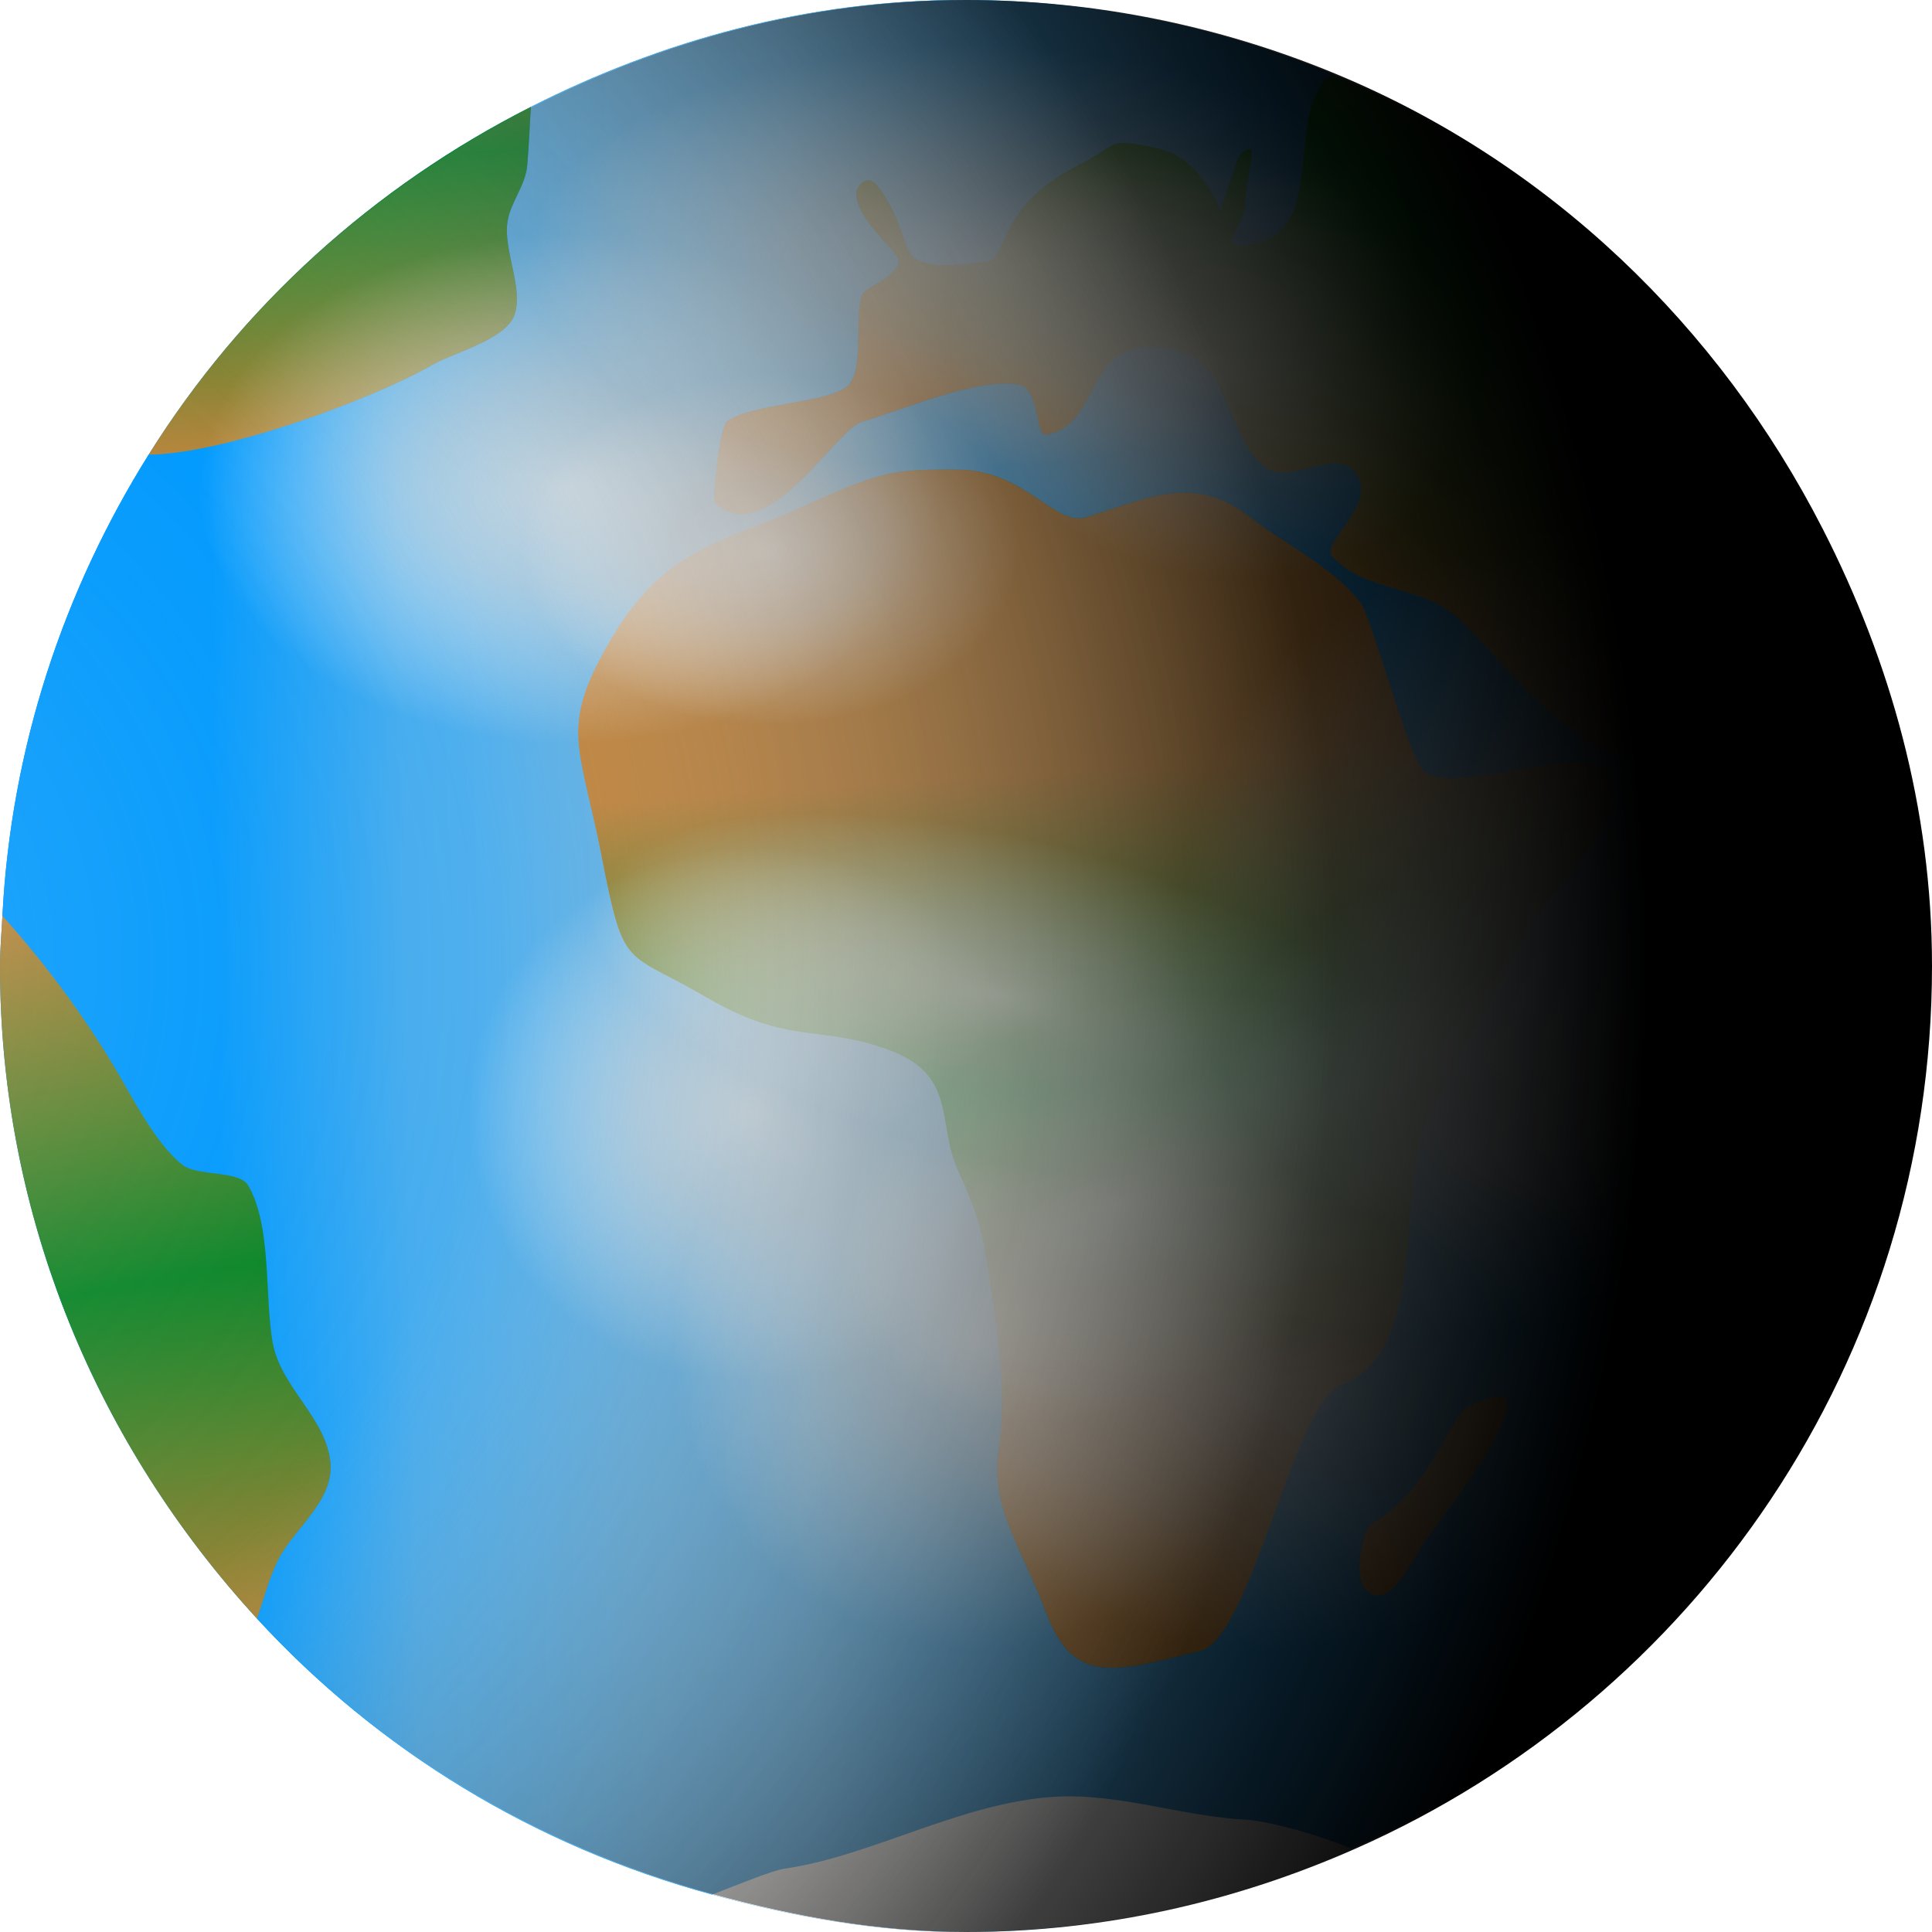
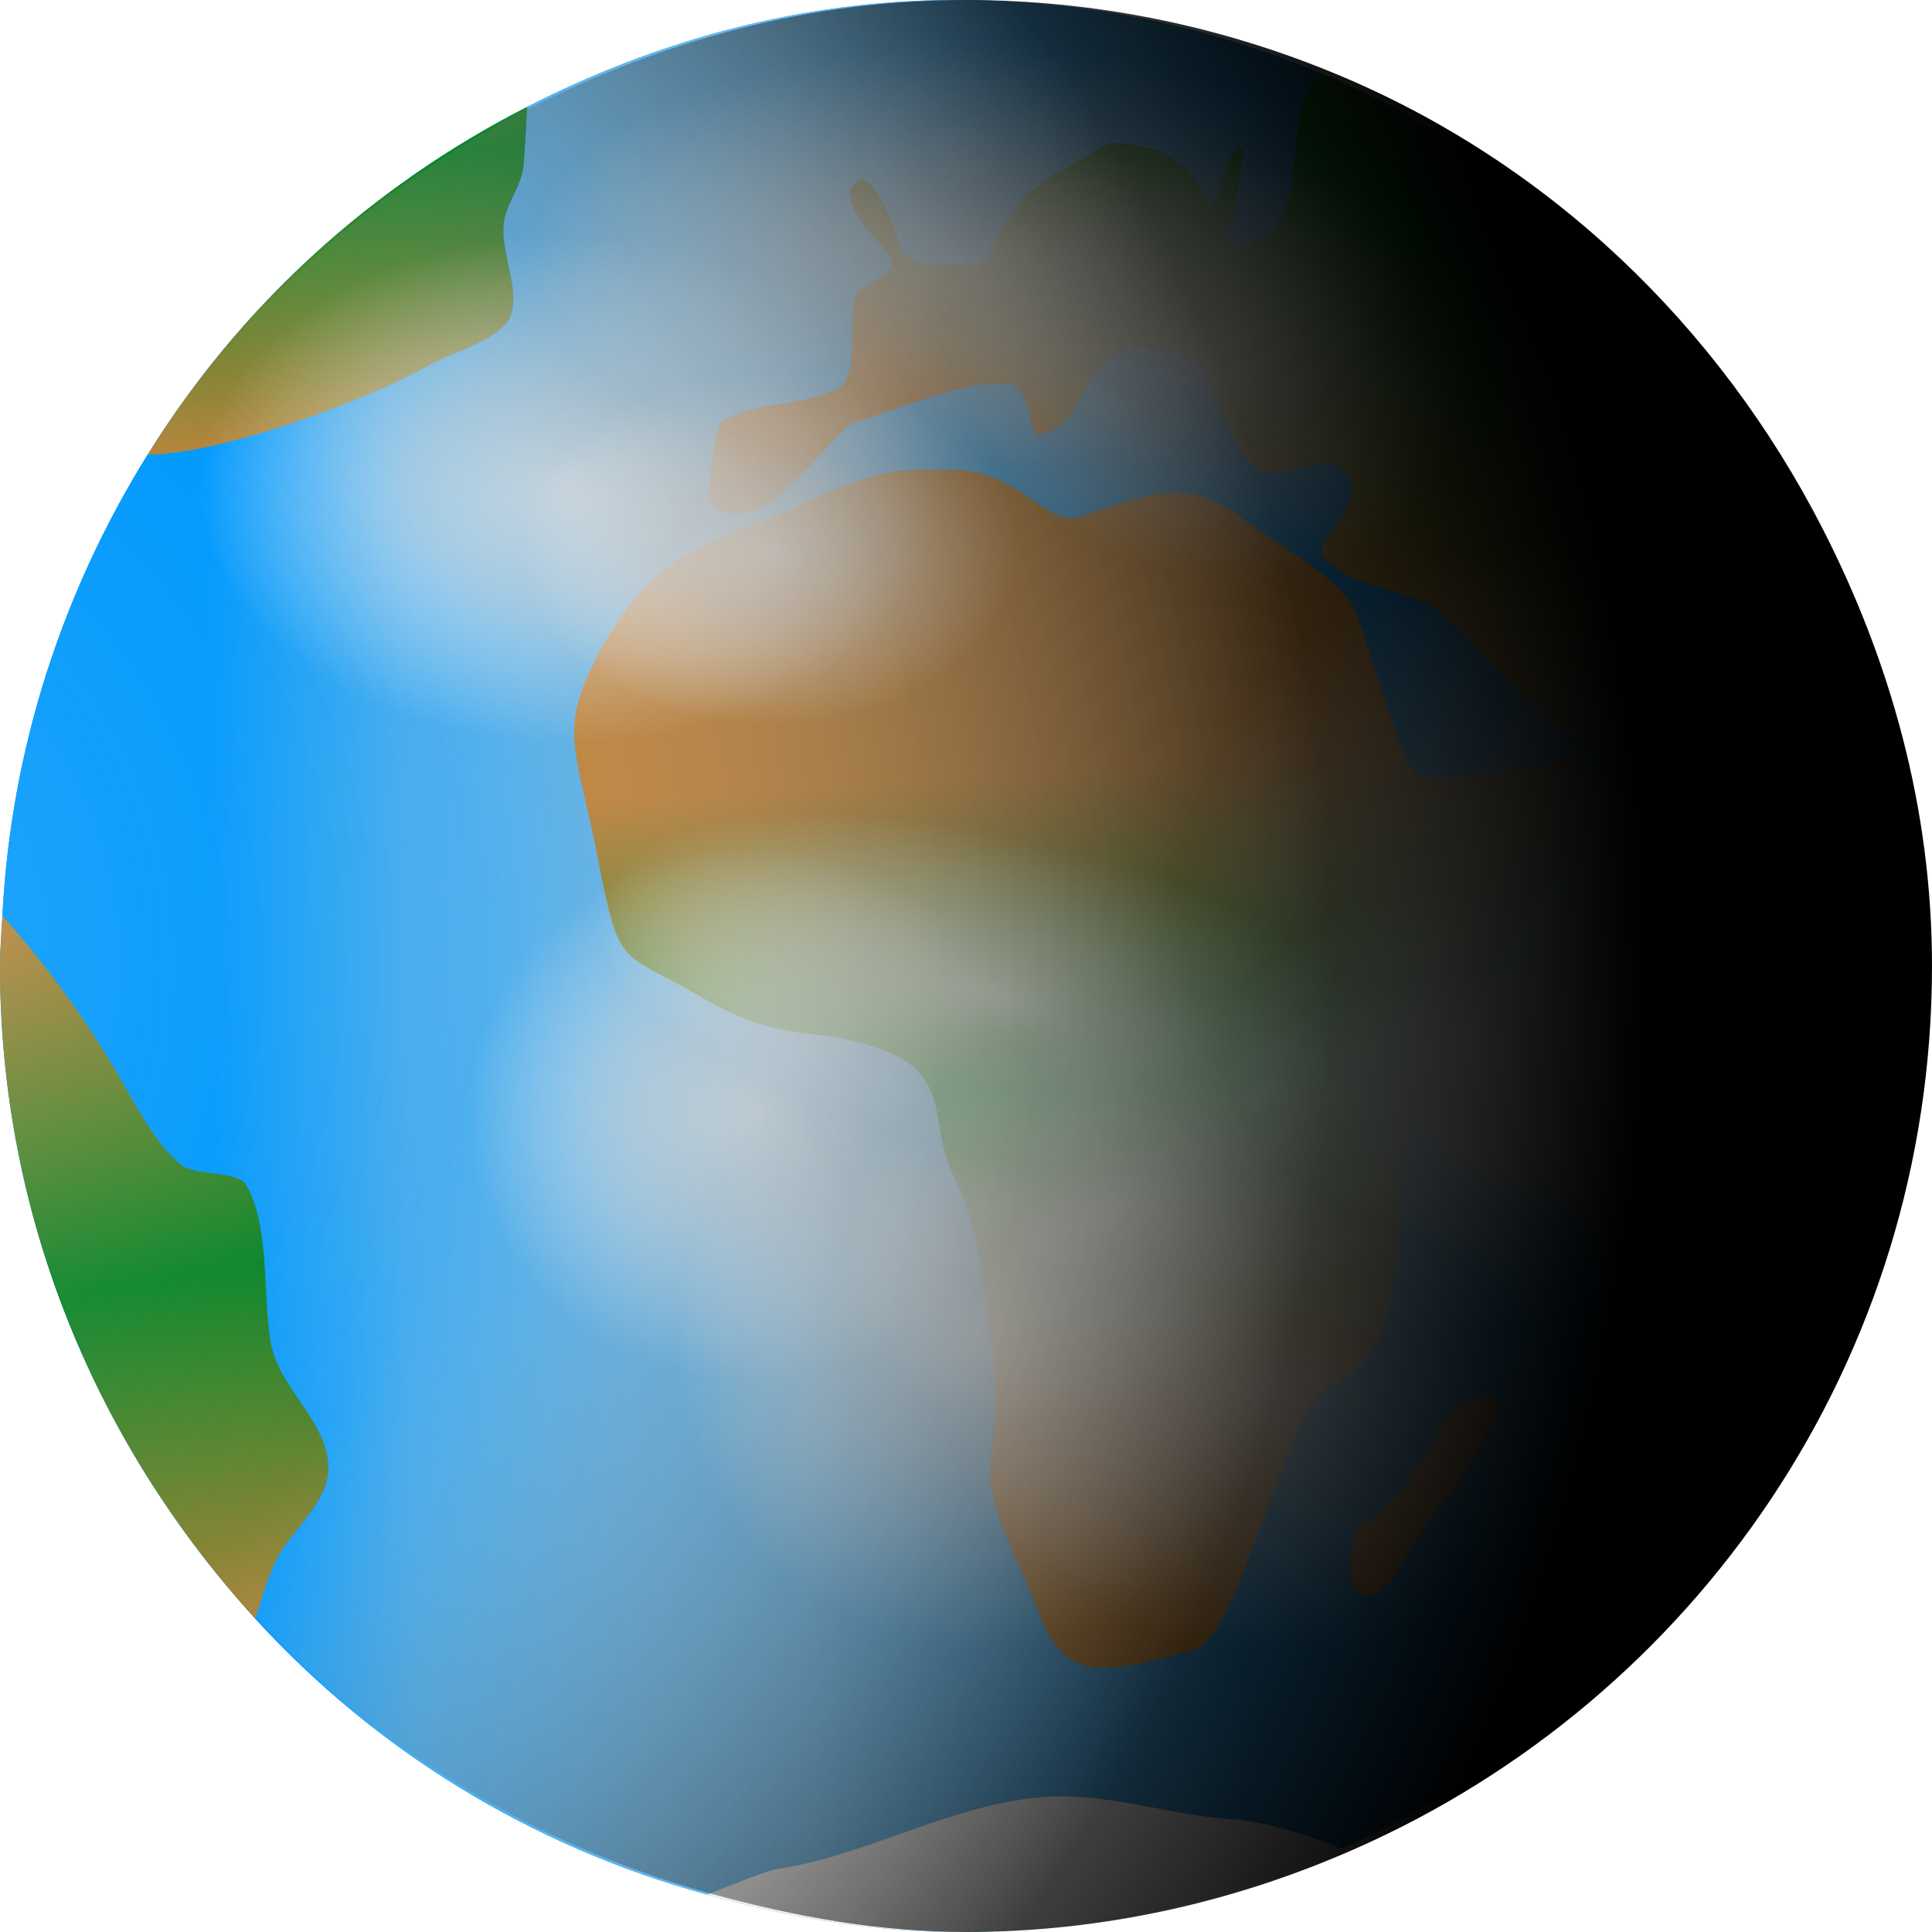
<svg xmlns="http://www.w3.org/2000/svg" xmlns:ns1="http://vectornator.io" height="100%" stroke-miterlimit="10" style="fill-rule:nonzero;clip-rule:evenodd;stroke-linecap:round;stroke-linejoin:round;" version="1.1" viewBox="0 0 100 100" width="100%" xml:space="preserve">
  <defs>
    <linearGradient gradientTransform="matrix(1 0 0 1 0 0)" gradientUnits="userSpaceOnUse" id="LinearGradient" x1="22.959" x2="9.404" y1="50.557" y2="-37.675">
      <stop offset="0.105" stop-color="#c2853c" />
      <stop offset="0.488" stop-color="#098628" />
      <stop offset="0.872" stop-color="#c2853c" />
    </linearGradient>
    <linearGradient gradientTransform="matrix(1 0 0 1 0 0)" gradientUnits="userSpaceOnUse" id="LinearGradient_2" x1="-0.5" x2="-1.282" y1="104.904" y2="34.787">
      <stop offset="0.105" stop-color="#c2853c" />
      <stop offset="0.488" stop-color="#098628" />
      <stop offset="0.872" stop-color="#c2853c" />
    </linearGradient>
    <linearGradient gradientTransform="matrix(1 0 0 1 0 0)" gradientUnits="userSpaceOnUse" id="LinearGradient_3" x1="52.062" x2="55.14" y1="36.542" y2="73.48">
      <stop offset="0.105" stop-color="#c2853c" />
      <stop offset="0.488" stop-color="#098628" />
      <stop offset="0.872" stop-color="#c2853c" />
    </linearGradient>
    <linearGradient gradientTransform="matrix(1 0 0 1 0 0)" gradientUnits="userSpaceOnUse" id="LinearGradient_4" x1="58.538" x2="61.975" y1="25.664" y2="-10.09">
      <stop offset="0.105" stop-color="#c2853c" />
      <stop offset="0.488" stop-color="#098628" />
      <stop offset="0.872" stop-color="#c2853c" />
    </linearGradient>
-     <linearGradient gradientTransform="matrix(0.997 0 0 1 0 0)" gradientUnits="userSpaceOnUse" id="LinearGradient_5" x1="11.201" x2="92.168" y1="47.227" y2="45.855">
+     <linearGradient gradientTransform="matrix(0.99 0 0 1 0 0)" gradientUnits="userSpaceOnUse" id="LinearGradient_5" x1="11.201" x2="92.168" y1="47.227" y2="45.855">
      <stop offset="0" stop-color="#009aff" />
      <stop offset="0.122" stop-color="#47adef" />
      <stop offset="0.267" stop-color="#62b5eb" />
      <stop offset="0.376" stop-color="#69baef" />
      <stop offset="0.55" stop-color="#49aae9" />
      <stop offset="0.601" stop-color="#439ed9" />
      <stop offset="0.667" stop-color="#278fd3" />
      <stop offset="0.82" stop-color="#1e90da" />
      <stop offset="1" stop-color="#009aff" />
    </linearGradient>
-     <linearGradient gradientTransform="matrix(0.997 0 0 1 0 0)" gradientUnits="userSpaceOnUse" id="LinearGradient_6" x1="30.028" x2="83.788" y1="55.315" y2="55.315">
+     <linearGradient gradientTransform="matrix(0.99 0 0 1 0 0)" gradientUnits="userSpaceOnUse" id="LinearGradient_6" x1="30.028" x2="83.788" y1="55.315" y2="55.315">
      <stop offset="0.105" stop-color="#c2853c" />
      <stop offset="0.488" stop-color="#098628" />
      <stop offset="0.872" stop-color="#c2853c" />
    </linearGradient>
-     <linearGradient gradientTransform="matrix(0.997 0 0 1 0 0)" gradientUnits="userSpaceOnUse" id="LinearGradient_7" x1="58.068" x2="83.692" y1="31.449" y2="-14.477">
+     <linearGradient gradientTransform="matrix(0.99 0 0 1 0 0)" gradientUnits="userSpaceOnUse" id="LinearGradient_7" x1="58.068" x2="83.692" y1="31.449" y2="-14.477">
      <stop offset="0.105" stop-color="#c2853c" />
      <stop offset="0.488" stop-color="#098628" />
      <stop offset="0.872" stop-color="#c2853c" />
    </linearGradient>
-     <linearGradient gradientTransform="matrix(0.997 0 0 1 0 0)" gradientUnits="userSpaceOnUse" id="LinearGradient_8" x1="7.818" x2="9.683" y1="-11.669" y2="29.859">
+     <linearGradient gradientTransform="matrix(0.99 0 0 1 0 0)" gradientUnits="userSpaceOnUse" id="LinearGradient_8" x1="7.818" x2="9.683" y1="-11.669" y2="29.859">
      <stop offset="0.105" stop-color="#c2853c" />
      <stop offset="0.488" stop-color="#098628" />
      <stop offset="0.872" stop-color="#c2853c" />
    </linearGradient>
-     <linearGradient gradientTransform="matrix(0.997 0 0 1 0 0)" gradientUnits="userSpaceOnUse" id="LinearGradient_9" x1="54.404" x2="57.401" y1="35.443" y2="78.303">
+     <linearGradient gradientTransform="matrix(0.99 0 0 1 0 0)" gradientUnits="userSpaceOnUse" id="LinearGradient_9" x1="54.404" x2="57.401" y1="35.443" y2="78.303">
      <stop offset="0.105" stop-color="#c2853c" />
      <stop offset="0.488" stop-color="#098628" />
      <stop offset="0.872" stop-color="#c2853c" />
    </linearGradient>
-     <linearGradient gradientTransform="matrix(0.997 0 0 1 0 0)" gradientUnits="userSpaceOnUse" id="LinearGradient_10" x1="2.811" x2="12.137" y1="40.266" y2="93.869">
+     <linearGradient gradientTransform="matrix(0.99 0 0 1 0 0)" gradientUnits="userSpaceOnUse" id="LinearGradient_10" x1="2.811" x2="12.137" y1="40.266" y2="93.869">
      <stop offset="0.105" stop-color="#c2853c" />
      <stop offset="0.488" stop-color="#098628" />
      <stop offset="0.872" stop-color="#c2853c" />
    </linearGradient>
    <radialGradient cx="108.292" cy="159.072" gradientTransform="matrix(1 0 0 1 0 0)" gradientUnits="userSpaceOnUse" id="RadialGradient" r="0.114">
      <stop offset="0" stop-color="#ebebeb" />
      <stop offset="0.395" stop-color="#e5e5e5" stop-opacity="0.529" />
      <stop offset="1" stop-color="#ffffff" stop-opacity="0" />
    </radialGradient>
    <radialGradient cx="35.336" cy="75.543" gradientTransform="matrix(0.826859 0 0 0.830805 21.4292 6.70357)" gradientUnits="userSpaceOnUse" id="RadialGradient_2" r="19.081">
      <stop offset="0" stop-color="#ebebeb" stop-opacity="0.791" />
      <stop offset="0.395" stop-color="#e5e5e5" stop-opacity="0.581" />
      <stop offset="1" stop-color="#ffffff" stop-opacity="0" />
    </radialGradient>
    <radialGradient cx="35.931" cy="76.355" gradientTransform="matrix(0.930663 0 0 0.726224 32.599 16.3733)" gradientUnits="userSpaceOnUse" id="RadialGradient_3" r="18.686">
      <stop offset="0" stop-color="#ebebeb" stop-opacity="0.791" />
      <stop offset="0.395" stop-color="#e5e5e5" stop-opacity="0.581" />
      <stop offset="1" stop-color="#ffffff" stop-opacity="0" />
    </radialGradient>
    <radialGradient cx="35.931" cy="76.355" gradientTransform="matrix(0.78694 0 0 0.740914 10.6512 1.08114)" gradientUnits="userSpaceOnUse" id="RadialGradient_4" r="18.686">
      <stop offset="0" stop-color="#ebebeb" stop-opacity="0.791" />
      <stop offset="0.395" stop-color="#e5e5e5" stop-opacity="0.581" />
      <stop offset="1" stop-color="#ffffff" stop-opacity="0" />
    </radialGradient>
    <radialGradient cx="35.931" cy="76.355" gradientTransform="matrix(0.736955 -0.331653 0.222921 0.495345 14.3034 36.5021)" gradientUnits="userSpaceOnUse" id="RadialGradient_5" r="18.686">
      <stop offset="0" stop-color="#ebebeb" stop-opacity="0.791" />
      <stop offset="0.395" stop-color="#e5e5e5" stop-opacity="0.581" />
      <stop offset="1" stop-color="#ffffff" stop-opacity="0" />
    </radialGradient>
    <radialGradient cx="35.931" cy="76.355" gradientTransform="matrix(1.13009 0.277439 -0.12972 0.425512 21.1193 9.11614)" gradientUnits="userSpaceOnUse" id="RadialGradient_6" r="18.686">
      <stop offset="0" stop-color="#ebebeb" stop-opacity="0.791" />
      <stop offset="0.395" stop-color="#e5e5e5" stop-opacity="0.581" />
      <stop offset="1" stop-color="#ffffff" stop-opacity="0" />
    </radialGradient>
    <radialGradient cx="35.931" cy="76.355" gradientTransform="matrix(1.02893 0 0 0.704167 -7.46838 -28.4561)" gradientUnits="userSpaceOnUse" id="RadialGradient_7" r="18.686">
      <stop offset="0" stop-color="#ebebeb" stop-opacity="0.791" />
      <stop offset="0.395" stop-color="#e5e5e5" stop-opacity="0.581" />
      <stop offset="1" stop-color="#ffffff" stop-opacity="0" />
    </radialGradient>
    <radialGradient cx="35.931" cy="76.355" gradientTransform="matrix(0.690083 0 0 0.486881 15.0757 -8.72589)" gradientUnits="userSpaceOnUse" id="RadialGradient_8" r="18.686">
      <stop offset="0" stop-color="#ebebeb" stop-opacity="0.791" />
      <stop offset="0.395" stop-color="#e5e5e5" stop-opacity="0.581" />
      <stop offset="1" stop-color="#ffffff" stop-opacity="0" />
    </radialGradient>
    <radialGradient cx="35.931" cy="76.355" gradientTransform="matrix(0.690083 0 0 0.486881 51.5609 17.4978)" gradientUnits="userSpaceOnUse" id="RadialGradient_9" r="18.686">
      <stop offset="0" stop-color="#ebebeb" stop-opacity="0.791" />
      <stop offset="0.395" stop-color="#e5e5e5" stop-opacity="0.581" />
      <stop offset="1" stop-color="#ffffff" stop-opacity="0" />
    </radialGradient>
    <radialGradient cx="35.931" cy="76.355" gradientTransform="matrix(1.23176 0 0 0.583673 6.05081 -31.2798)" gradientUnits="userSpaceOnUse" id="RadialGradient_10" r="18.686">
      <stop offset="0" stop-color="#ebebeb" stop-opacity="0.791" />
      <stop offset="0.395" stop-color="#e5e5e5" stop-opacity="0.581" />
      <stop offset="1" stop-color="#ffffff" stop-opacity="0" />
    </radialGradient>
    <radialGradient cx="35.931" cy="76.355" gradientTransform="matrix(0.406033 0.542431 -0.591372 0.270552 93.0521 -21.4252)" gradientUnits="userSpaceOnUse" id="RadialGradient_11" r="18.686">
      <stop offset="0" stop-color="#ebebeb" stop-opacity="0.791" />
      <stop offset="0.395" stop-color="#e5e5e5" stop-opacity="0.581" />
      <stop offset="1" stop-color="#ffffff" stop-opacity="0" />
    </radialGradient>
    <radialGradient cx="35.931" cy="76.355" gradientTransform="matrix(1 0 0 1 43.976 -29.4361)" gradientUnits="userSpaceOnUse" id="RadialGradient_12" r="18.686">
      <stop offset="0" stop-color="#ebebeb" stop-opacity="0.791" />
      <stop offset="0.395" stop-color="#e5e5e5" stop-opacity="0.581" />
      <stop offset="1" stop-color="#ffffff" stop-opacity="0" />
    </radialGradient>
    <radialGradient cx="35.931" cy="76.355" gradientTransform="matrix(1.05117 -0.153092 0.132394 0.486666 29.9458 27.9312)" gradientUnits="userSpaceOnUse" id="RadialGradient_13" r="18.686">
      <stop offset="0" stop-color="#ebebeb" stop-opacity="0.791" />
      <stop offset="0.395" stop-color="#e5e5e5" stop-opacity="0.581" />
      <stop offset="1" stop-color="#ffffff" stop-opacity="0" />
    </radialGradient>
    <radialGradient cx="-15.281" cy="49.971" gradientTransform="matrix(1 0 0 1 0 0)" gradientUnits="userSpaceOnUse" id="RadialGradient_14" r="145.695">
      <stop offset="0" stop-color="#ffffff" stop-opacity="0.188" />
      <stop offset="0.277" stop-color="#c5c0b9" stop-opacity="0" />
      <stop offset="0.579" stop-color="#000000" stop-opacity="0.743" />
      <stop offset="0.69" stop-color="#000000" />
    </radialGradient>
  </defs>
  <clipPath id="ArtboardFrame">
    <rect height="100" width="100" x="0" y="0" />
  </clipPath>
  <g clip-path="url(#ArtboardFrame)" id="Layer-1" ns1:layerName="Layer 1" visibility="hidden">
    <path d="M0 50C0 22.386 22.386 0 50 0C77.614 0 100 22.386 100 50C100 77.614 77.614 100 50 100C22.386 100 0 77.614 0 50Z" fill="#009aff" fill-rule="evenodd" opacity="1" stroke="none" />
    <path d="M32.035-4.43C31.458-6.162 28.613 0.727 28.41 1.267C27.419 3.909 27.594 5.881 27.375 8.517C27.283 9.616 26.487 10.455 26.339 11.495C26.127 12.981 27.187 14.907 26.727 16.286C26.296 17.579 23.542 18.254 22.455 18.875C19.189 20.741 11.484 23.536 7.695 23.536C6.443 23.536 2.791 24.207 1.999 23.018C0.331 20.517 2.379 15.086 3.423 12.79C4.981 9.361 8.465 7.101 11.061 4.504C15.837-0.272 17.774-4.811 24.526-7.407" fill="url(#LinearGradient)" fill-rule="evenodd" opacity="1" stroke="none" />
    <path d="M-6.158 40.367C-6.288 40.194-6.331 39.849-6.546 39.849C-7.073 39.849-5.961 40.726-5.64 41.144C-5.414 41.438-5.225 41.76-4.993 42.05C-4.002 43.289-2.893 44.21-1.756 45.287C1.472 48.346 4.21 52.199 6.4 56.033C7.148 57.341 8.308 59.405 9.508 60.305C10.266 60.874 12.416 60.578 12.874 61.341C14.116 63.411 13.744 67.164 14.169 69.498C14.589 71.812 16.936 73.394 17.146 75.712C17.327 77.693 15.243 79.131 14.428 80.762C12.264 85.089 11.975 90.595 8.084 94.097C3.018 98.656-1.649 90.557-3.439 86.976C-5.183 83.489-4.868 79.593-5.511 75.842C-6.715 68.815-10.548 61.722-8.877 54.479" fill="url(#LinearGradient_2)" fill-rule="evenodd" opacity="1" stroke="none" />
    <path d="M49.773 24.313C46.374 24.28 45.759 24.378 41.616 26.255C37.473 28.132 34.56 28.294 31.777 32.987C28.993 37.681 30.093 38.425 31.259 44.381C32.424 50.336 32.424 49.139 36.696 51.631C40.969 54.123 42.555 53.023 46.148 54.35C49.74 55.677 48.575 58.104 49.773 60.694C50.971 63.283 51.068 64.092 51.586 67.685C52.103 71.278 52.13 73.07 51.844 75.065C51.417 78.057 52.997 80.035 54.304 83.481C55.728 87.235 57.793 86.557 62.331 85.422C64.884 84.784 67.224 72.55 69.582 71.699C74.243 70.016 72.41 61.409 74.113 57.975C76.058 54.054 76.476 53.897 78.515 49.689C80.554 45.481 84.471 42.956 83.694 40.367C82.982 37.995 75.78 41.285 73.984 39.979C73.144 39.368 71.195 31.896 70.618 31.175C69.068 29.238 66.822 28.251 64.921 26.773C62.013 24.511 59.713 25.746 56.376 26.773C54.805 27.256 53.172 24.345 49.773 24.313Z" fill="url(#LinearGradient_3)" fill-rule="evenodd" opacity="1" stroke="none" />
    <path d="M73.336 2.173C73.336 0.44 69.154 3.607 68.675 4.245C66.822 6.717 68.846 12.006 64.921 12.661C62.939 12.991 64.706 11.695 64.671 10.459C64.636 9.222 65.329 7.52 64.782 7.715C64.235 7.91 64.161 8.558 63.633 10.088C63.104 11.618 63.421 10.948 63.484 11.2C63.598 11.653 62.613 8.151 59.999 7.641C57.385 7.131 58.306 7.381 55.92 8.605C51.582 10.83 52.42 13.574 51.062 13.574C50.467 13.574 48.553 14.043 47.503 13.388C47.017 13.085 46.882 11.767 46.131 10.459C45.459 9.288 45.139 9.226 44.833 9.421C44.527 9.615 44.122 10.014 44.907 11.238C45.671 12.428 46.711 13.091 46.65 13.611C46.584 14.174 45.04 14.924 44.907 15.057C44.208 15.757 45.023 19.233 43.947 20.04C42.811 20.892 38.961 20.898 37.751 21.805C37.322 22.127 36.99 25.901 37.085 25.996C39.691 28.602 43.418 22.226 44.724 21.853C46.858 21.243 50.694 19.546 52.88 19.911C54.012 20.099 53.719 22.598 54.304 22.5C57.363 21.99 56.088 17.134 60.907 18.098C63.86 18.689 63.711 22.693 65.698 24.183C66.874 25.065 69.227 23.31 70.229 24.313C71.869 25.953 68.424 28.075 69.193 28.844C71.172 30.823 73.89 30.175 75.926 32.21C77.814 34.099 82.117 39.399 84.73 39.072C88.19 38.64 89.254 40.408 89.909 36.483C90.309 34.079 86.511 28.84 86.542 28.715C86.598 28.493 88.858 25.106 91.592 25.737C94.34 26.372 97.565 31.024 98.583 30.268C101.305 28.248 96.397 21.133 97.029 20.817" fill="url(#LinearGradient_4)" fill-rule="evenodd" opacity="1" stroke="none" />
    <path d="M76.264 72.815C75.232 73.359 74.273 77.196 71.154 78.922C70.82 79.106 70.201 81.576 70.897 82.272C72.149 83.524 73.469 80.452 74.008 79.718C74.736 78.725 81.534 70.04 76.264 72.815Z" fill="#c2853c" fill-rule="evenodd" opacity="1" stroke="none" />
    <path d="M31.895 101.713C31.248 99.775 39.063 96.959 40.705 96.725C45.228 96.078 49.892 93.311 54.715 93.01C58.043 92.802 61.411 94.013 64.693 94.177C66.341 94.26 72.703 95.906 72.972 97.786C73.511 101.557 66.81 102.669 64.374 102.669C58.79 102.669 53.696 104.69 48.241 105.11C45.287 105.337 40.929 103.294 38.475 105.747" fill="#f1f1f1" fill-rule="evenodd" opacity="1" stroke="none" />
  </g>
  <g id="Layer-1-copy-copy" ns1:layerName="Layer 1 copy copy">
-     <path d="M49.85 0C41.767 0 34.231 2.106 27.48 5.531C19.351 9.655 12.511 15.83 7.696 23.531C3.318 30.531 0.573 38.646 0.125 47.406C0.081 48.269 0 49.127 0 50C0 63.072 5.115 74.873 13.304 83.781C19.569 90.597 27.674 95.564 36.858 98.062C41.026 99.197 45.324 100 49.85 100C57.012 100 63.791 98.415 69.946 95.688C87.452 87.93 99.7 70.431 99.7 50C99.7 41.812 97.539 34.196 94.061 27.375C88.697 16.855 79.921 8.409 68.98 3.844C63.088 1.385 56.629 0 49.85 0Z" fill="#009aff" fill-rule="evenodd" opacity="1" stroke="none" />
+     <path d="M49.5 0C41.474 0 33.991 2.106 27.287 5.531C19.215 9.655 12.423 15.83 7.642 23.531C3.295 30.531 0.569 38.646 0.124 47.406C0.08 48.269 0 49.127 0 50C0 63.072 5.079 74.873 13.21 83.781C19.431 90.597 27.48 95.564 36.599 98.062C40.738 99.197 45.005 100 49.5 100C56.611 100 63.343 98.415 69.455 95.688C86.838 87.93 99 70.431 99 50C99 41.812 96.854 34.196 93.4 27.375C88.074 16.855 79.36 8.409 68.496 3.844C62.645 1.385 56.232 0 49.5 0Z" fill="#009aff" fill-rule="evenodd" opacity="1" stroke="none" />
  </g>
  <g id="Layer-1-copy" ns1:layerName="Layer 1 copy">
-     <path d="M27.48 5.531C27.414 6.489 27.384 7.44 27.293 8.531C27.202 9.63 26.413 10.46 26.265 11.5C26.053 12.986 27.097 14.902 26.639 16.281C26.209 17.575 23.485 18.254 22.401 18.875C19.153 20.737 11.482 23.519 7.696 23.531C3.318 30.531 0.573 38.646 0.125 47.406C2.506 50.06 4.66 52.999 6.387 56.031C7.132 57.34 8.275 59.412 9.472 60.312C10.228 60.881 12.38 60.58 12.836 61.344C14.075 63.413 13.691 67.166 14.114 69.5C14.533 71.814 16.895 73.4 17.105 75.719C17.284 77.7 15.207 79.12 14.394 80.75C13.927 81.687 13.651 82.766 13.304 83.781C19.569 90.597 27.674 95.564 36.858 98.062C38.339 97.482 40.015 96.802 40.597 96.719C45.107 96.073 49.745 93.302 54.555 93C57.872 92.792 61.221 94.023 64.493 94.188C65.452 94.236 67.927 94.839 69.946 95.688C87.452 87.93 99.7 70.431 99.7 50C99.7 41.812 97.539 34.196 94.061 27.375C93.148 26.628 92.225 25.96 91.319 25.75C88.594 25.119 86.327 28.497 86.272 28.719C86.24 28.844 90.036 34.065 89.636 36.469C88.984 40.394 87.915 38.63 84.465 39.062C81.86 39.389 77.592 34.107 75.71 32.219C73.68 30.183 70.953 30.823 68.98 28.844C68.213 28.075 71.643 25.952 70.008 24.312C69.009 23.31 66.663 25.069 65.49 24.188C63.51 22.698 63.667 18.684 60.724 18.094C55.919 17.13 57.199 21.99 54.15 22.5C53.566 22.598 53.845 20.095 52.716 19.906C50.536 19.542 46.712 21.234 44.585 21.844C43.283 22.217 39.581 28.606 36.983 26C36.888 25.906 37.209 22.134 37.637 21.812C38.844 20.905 42.673 20.883 43.806 20.031C44.878 19.224 44.074 15.762 44.772 15.062C44.904 14.93 46.451 14.188 46.516 13.625C46.577 13.105 45.533 12.441 44.772 11.25C43.988 10.026 44.404 9.601 44.709 9.406C45.014 9.212 45.316 9.298 45.987 10.469C46.735 11.777 46.873 13.072 47.358 13.375C48.405 14.03 50.315 13.562 50.909 13.562C52.263 13.562 51.413 10.819 55.739 8.594C58.117 7.37 57.214 7.146 59.82 7.656C62.426 8.166 63.422 11.64 63.309 11.188C63.247 10.935 62.907 11.623 63.434 10.094C63.961 8.564 64.042 7.913 64.587 7.719C65.132 7.524 64.428 9.232 64.462 10.469C64.497 11.705 62.736 12.986 64.712 12.656C68.625 12.002 66.633 6.722 68.481 4.25C68.53 4.185 68.863 3.953 68.98 3.844C63.088 1.385 56.629 0 49.85 0C41.767 0 34.231 2.106 27.48 5.531Z" fill="url(#LinearGradient_5)" fill-rule="evenodd" opacity="1" stroke="none" />
-     <path d="M49.632 24.312C53.02 24.345 54.64 27.265 56.206 26.781C59.533 25.755 61.812 24.519 64.712 26.781C66.607 28.26 68.868 29.251 70.413 31.188C70.989 31.909 72.91 39.358 73.747 39.969C75.538 41.275 82.727 38.003 83.436 40.375C84.211 42.964 80.297 45.48 78.264 49.688C76.231 53.895 75.842 54.048 73.903 57.969C72.204 61.403 74.032 70.004 69.385 71.688C67.034 72.539 64.701 84.799 62.157 85.438C57.632 86.572 55.569 87.223 54.15 83.469C52.847 80.023 51.262 78.055 51.688 75.062C51.972 73.067 51.955 71.28 51.439 67.688C50.923 64.095 50.826 63.277 49.632 60.688C48.438 58.098 49.6 55.671 46.018 54.344C42.436 53.017 40.837 54.117 36.577 51.625C32.318 49.133 32.318 50.331 31.156 44.375C29.994 38.419 28.911 37.693 31.686 33C34.461 28.307 37.37 28.127 41.5 26.25C45.631 24.373 46.243 24.28 49.632 24.312Z" fill="url(#LinearGradient_6)" fill-rule="evenodd" opacity="1" stroke="none" />
-     <path d="M77.486 72.281C79.698 72.098 74.413 78.85 73.778 79.719C73.241 80.453 71.942 83.533 70.694 82.281C70 81.585 70.61 79.091 70.943 78.906C74.053 77.18 74.992 73.356 76.021 72.812C76.678 72.466 77.17 72.307 77.486 72.281Z" fill="#c2853c" fill-rule="evenodd" opacity="1" stroke="none" />
-     <path d="M68.98 3.844C68.863 3.953 68.53 4.185 68.481 4.25C66.633 6.722 68.625 12.002 64.712 12.656C62.736 12.986 64.497 11.705 64.462 10.469C64.428 9.232 65.132 7.524 64.587 7.719C64.042 7.913 63.961 8.564 63.434 10.094C63.21 10.745 63.183 10.878 63.185 10.969C63.19 10.979 63.319 11.224 63.309 11.188C63.273 11.043 63.187 11.091 63.185 10.969C63.123 10.85 62.219 8.125 59.82 7.656C57.214 7.146 58.117 7.37 55.739 8.594C51.413 10.819 52.263 13.562 50.909 13.562C50.315 13.562 48.405 14.03 47.358 13.375C46.873 13.072 46.735 11.777 45.987 10.469C45.316 9.298 45.014 9.212 44.709 9.406C44.404 9.601 43.988 10.026 44.772 11.25C45.533 12.441 46.577 13.105 46.516 13.625C46.451 14.188 44.904 14.93 44.772 15.062C44.074 15.762 44.878 19.224 43.806 20.031C42.673 20.883 38.844 20.905 37.637 21.812C37.209 22.134 36.888 25.906 36.983 26C39.581 28.606 43.283 22.217 44.585 21.844C46.712 21.234 50.536 19.542 52.716 19.906C53.845 20.095 53.566 22.598 54.15 22.5C57.199 21.99 55.919 17.13 60.724 18.094C63.667 18.684 63.51 22.698 65.49 24.188C66.663 25.069 69.009 23.31 70.008 24.312C71.643 25.952 68.213 28.075 68.98 28.844C70.953 30.823 73.68 30.183 75.71 32.219C77.592 34.107 81.86 39.389 84.465 39.062C87.915 38.63 88.984 40.394 89.636 36.469C90.036 34.065 86.24 28.844 86.272 28.719C86.327 28.497 88.594 25.119 91.319 25.75C92.225 25.96 93.148 26.628 94.061 27.375C88.697 16.855 79.921 8.409 68.98 3.844Z" fill="url(#LinearGradient_7)" fill-rule="evenodd" opacity="1" stroke="none" />
-     <path d="M27.48 5.531C19.351 9.655 12.511 15.83 7.696 23.531C11.482 23.519 19.153 20.737 22.401 18.875C23.485 18.254 26.209 17.575 26.639 16.281C27.097 14.902 26.053 12.986 26.265 11.5C26.413 10.46 27.202 9.63 27.293 8.531C27.384 7.44 27.414 6.489 27.48 5.531Z" fill="url(#LinearGradient_8)" fill-rule="evenodd" opacity="1" stroke="none" />
-     <path d="M49.632 24.312C46.243 24.28 45.631 24.373 41.5 26.25C37.37 28.127 34.461 28.307 31.686 33C28.911 37.693 29.994 38.419 31.156 44.375C32.318 50.331 32.318 49.133 36.577 51.625C40.837 54.117 42.436 53.017 46.018 54.344C49.6 55.671 48.438 58.098 49.632 60.688C50.826 63.277 50.923 64.095 51.439 67.688C51.955 71.28 51.972 73.067 51.688 75.062C51.262 78.055 52.847 80.023 54.15 83.469C55.569 87.223 57.632 86.572 62.157 85.438C64.701 84.799 67.034 72.539 69.385 71.688C74.032 70.004 72.204 61.403 73.903 57.969C75.842 54.048 76.231 53.895 78.264 49.688C80.297 45.48 84.211 42.964 83.436 40.375C82.727 38.003 75.538 41.275 73.747 39.969C72.91 39.358 70.989 31.909 70.413 31.188C68.868 29.251 66.607 28.26 64.712 26.781C61.812 24.519 59.533 25.755 56.206 26.781C54.64 27.265 53.02 24.345 49.632 24.312Z" fill="url(#LinearGradient_9)" fill-rule="evenodd" opacity="1" stroke="none" />
-     <path d="M0.125 47.406C0.081 48.269 0 49.127 0 50C0 63.072 5.115 74.873 13.304 83.781C13.651 82.766 13.927 81.687 14.394 80.75C15.207 79.12 17.284 77.7 17.105 75.719C16.895 73.4 14.533 71.814 14.114 69.5C13.691 67.167 14.075 63.413 12.836 61.344C12.38 60.58 10.228 60.881 9.472 60.312C8.275 59.412 7.132 57.34 6.387 56.031C4.66 52.999 2.506 50.06 0.125 47.406Z" fill="url(#LinearGradient_10)" fill-rule="evenodd" opacity="1" stroke="none" />
-     <path d="M77.486 72.281C77.17 72.307 76.678 72.466 76.021 72.812C74.992 73.356 74.053 77.18 70.943 78.906C70.61 79.091 70 81.585 70.694 82.281C71.942 83.533 73.241 80.453 73.778 79.719C74.413 78.85 79.698 72.098 77.486 72.281Z" fill="#c2853c" fill-rule="evenodd" opacity="1" stroke="none" />
-     <path d="M54.555 93C49.745 93.302 45.107 96.073 40.597 96.719C40.015 96.802 38.339 97.482 36.858 98.062C41.026 99.197 45.324 100 49.85 100C57.012 100 63.791 98.415 69.946 95.688C67.927 94.839 65.452 94.236 64.493 94.188C61.221 94.023 57.872 92.792 54.555 93Z" fill="#f1f1f1" fill-rule="evenodd" opacity="1" stroke="none" />
+     <path d="M27.287 5.531C27.221 6.489 27.191 7.44 27.101 8.531C27.011 9.63 26.227 10.46 26.08 11.5C25.87 12.986 26.907 14.902 26.452 16.281C26.025 17.575 23.32 18.254 22.244 18.875C19.019 20.737 11.402 23.519 7.642 23.531C3.295 30.531 0.569 38.646 0.124 47.406C2.489 50.06 4.627 52.999 6.342 56.031C7.082 57.34 8.217 59.412 9.405 60.312C10.156 60.881 12.293 60.58 12.746 61.344C13.976 63.413 13.595 67.166 14.015 69.5C14.431 71.814 16.776 73.4 16.985 75.719C17.163 77.7 15.1 79.12 14.293 80.75C13.829 81.687 13.555 82.766 13.21 83.781C19.431 90.597 27.48 95.564 36.599 98.062C38.07 97.482 39.734 96.802 40.312 96.719C44.79 96.073 49.396 93.302 54.172 93C57.466 92.792 60.791 94.023 64.041 94.188C64.992 94.236 67.451 94.839 69.455 95.688C86.838 87.93 99 70.431 99 50C99 41.812 96.854 34.196 93.4 27.375C92.494 26.628 91.577 25.96 90.678 25.75C87.972 25.119 85.721 28.497 85.666 28.719C85.635 28.844 89.404 34.065 89.007 36.469C88.359 40.394 87.297 38.63 83.872 39.062C81.285 39.389 77.047 34.107 75.178 32.219C73.163 30.183 70.455 30.823 68.496 28.844C67.734 28.075 71.14 25.952 69.517 24.312C68.524 23.31 66.195 25.069 65.031 24.188C63.064 22.698 63.22 18.684 60.297 18.094C55.526 17.13 56.798 21.99 53.769 22.5C53.19 22.598 53.467 20.095 52.346 19.906C50.181 19.542 46.384 21.234 44.272 21.844C42.979 22.217 39.303 28.606 36.723 26C36.629 25.906 36.948 22.134 37.373 21.812C38.571 20.905 42.374 20.883 43.498 20.031C44.563 19.224 43.764 15.762 44.457 15.062C44.589 14.93 46.124 14.188 46.19 13.625C46.25 13.105 45.214 12.441 44.457 11.25C43.68 10.026 44.093 9.601 44.395 9.406C44.698 9.212 44.998 9.298 45.664 10.469C46.407 11.777 46.544 13.072 47.025 13.375C48.065 14.03 49.962 13.562 50.552 13.562C51.896 13.562 51.052 10.819 55.347 8.594C57.709 7.37 56.812 7.146 59.4 7.656C61.988 8.166 62.977 11.64 62.865 11.188C62.803 10.935 62.466 11.623 62.989 10.094C63.512 8.564 63.592 7.913 64.133 7.719C64.675 7.524 63.975 9.232 64.01 10.469C64.044 11.705 62.296 12.986 64.257 12.656C68.143 12.002 66.165 6.722 68.001 4.25C68.049 4.185 68.38 3.953 68.496 3.844C62.645 1.385 56.232 0 49.5 0C41.474 0 33.991 2.106 27.287 5.531Z" fill="url(#LinearGradient_5)" fill-rule="evenodd" opacity="1" stroke="none" />
+     <path d="M49.283 24.312C52.648 24.345 54.256 27.265 55.811 26.781C59.115 25.755 61.378 24.519 64.257 26.781C66.139 28.26 68.385 29.251 69.919 31.188C70.49 31.909 72.398 39.358 73.229 39.969C75.007 41.275 82.146 38.003 82.851 40.375C83.62 42.964 79.734 45.48 77.715 49.688C75.696 53.895 75.309 54.048 73.384 57.969C71.697 61.403 73.512 70.004 68.898 71.688C66.564 72.539 64.247 84.799 61.72 85.438C57.227 86.572 55.179 87.223 53.769 83.469C52.476 80.023 50.902 78.055 51.325 75.062C51.608 73.067 51.59 71.28 51.078 67.688C50.565 64.095 50.469 63.277 49.283 60.688C48.098 58.098 49.252 55.671 45.695 54.344C42.138 53.017 40.55 54.117 36.321 51.625C32.091 49.133 32.091 50.331 30.938 44.375C29.784 38.419 28.708 37.693 31.463 33C34.219 28.307 37.107 28.127 41.209 26.25C45.31 24.373 45.919 24.28 49.283 24.312Z" fill="url(#LinearGradient_6)" fill-rule="evenodd" opacity="1" stroke="none" />
+     <path d="M76.942 72.281C79.138 72.098 73.891 78.85 73.26 79.719C72.727 80.453 71.437 83.533 70.197 82.281C69.508 81.585 70.115 79.091 70.445 78.906C73.533 77.18 74.465 73.356 75.487 72.812C76.139 72.466 76.628 72.307 76.942 72.281Z" fill="#c2853c" fill-rule="evenodd" opacity="1" stroke="none" />
+     <path d="M68.496 3.844C68.38 3.953 68.049 4.185 68.001 4.25C66.165 6.722 68.143 12.002 64.257 12.656C62.296 12.986 64.044 11.705 64.01 10.469C63.975 9.232 64.675 7.524 64.133 7.719C63.592 7.913 63.512 8.564 62.989 10.094C62.766 10.745 62.74 10.878 62.741 10.969C62.747 10.979 62.874 11.224 62.865 11.188C62.829 11.043 62.743 11.091 62.741 10.969C62.68 10.85 61.782 8.125 59.4 7.656C56.812 7.146 57.709 7.37 55.347 8.594C51.052 10.819 51.896 13.562 50.552 13.562C49.962 13.562 48.065 14.03 47.025 13.375C46.544 13.072 46.407 11.777 45.664 10.469C44.998 9.298 44.698 9.212 44.395 9.406C44.093 9.601 43.68 10.026 44.457 11.25C45.214 12.441 46.25 13.105 46.19 13.625C46.124 14.188 44.589 14.93 44.457 15.062C43.764 15.762 44.563 19.224 43.498 20.031C42.374 20.883 38.571 20.905 37.373 21.812C36.948 22.134 36.629 25.906 36.723 26C39.303 28.606 42.979 22.217 44.272 21.844C46.384 21.234 50.181 19.542 52.346 19.906C53.467 20.095 53.19 22.598 53.769 22.5C56.798 21.99 55.526 17.13 60.297 18.094C63.22 18.684 63.064 22.698 65.031 24.188C66.195 25.069 68.524 23.31 69.517 24.312C71.14 25.952 67.734 28.075 68.496 28.844C70.455 30.823 73.163 30.183 75.178 32.219C77.047 34.107 81.285 39.389 83.872 39.062C87.297 38.63 88.359 40.394 89.007 36.469C89.404 34.065 85.635 28.844 85.666 28.719C85.721 28.497 87.972 25.119 90.678 25.75C91.577 25.96 92.494 26.628 93.4 27.375C88.074 16.855 79.36 8.409 68.496 3.844Z" fill="url(#LinearGradient_7)" fill-rule="evenodd" opacity="1" stroke="none" />
+     <path d="M27.287 5.531C19.215 9.655 12.423 15.83 7.642 23.531C11.402 23.519 19.019 20.737 22.244 18.875C23.32 18.254 26.025 17.575 26.452 16.281C26.907 14.902 25.87 12.986 26.08 11.5C26.227 10.46 27.011 9.63 27.101 8.531C27.191 7.44 27.221 6.489 27.287 5.531Z" fill="url(#LinearGradient_8)" fill-rule="evenodd" opacity="1" stroke="none" />
+     <path d="M49.283 24.312C45.919 24.28 45.31 24.373 41.209 26.25C37.107 28.127 34.219 28.307 31.463 33C28.708 37.693 29.784 38.419 30.938 44.375C32.091 50.331 32.091 49.133 36.321 51.625C40.55 54.117 42.138 53.017 45.695 54.344C49.252 55.671 48.098 58.098 49.283 60.688C50.469 63.277 50.565 64.095 51.078 67.688C51.59 71.28 51.608 73.067 51.325 75.062C50.902 78.055 52.476 80.023 53.769 83.469C55.179 87.223 57.227 86.572 61.72 85.438C64.247 84.799 66.564 72.539 68.898 71.688C73.512 70.004 71.697 61.403 73.384 57.969C75.309 54.048 75.696 53.895 77.715 49.688C79.734 45.48 83.62 42.964 82.851 40.375C82.146 38.003 75.007 41.275 73.229 39.969C72.398 39.358 70.49 31.909 69.919 31.188C68.385 29.251 66.139 28.26 64.257 26.781C61.378 24.519 59.115 25.755 55.811 26.781C54.256 27.265 52.648 24.345 49.283 24.312Z" fill="url(#LinearGradient_9)" fill-rule="evenodd" opacity="1" stroke="none" />
+     <path d="M0.124 47.406C0.08 48.269 0 49.127 0 50C0 63.072 5.079 74.873 13.21 83.781C13.555 82.766 13.829 81.687 14.293 80.75C15.1 79.12 17.163 77.7 16.985 75.719C16.776 73.4 14.431 71.814 14.015 69.5C13.595 67.167 13.976 63.413 12.746 61.344C12.293 60.58 10.156 60.881 9.405 60.312C8.217 59.412 7.082 57.34 6.342 56.031C4.627 52.999 2.489 50.06 0.124 47.406Z" fill="url(#LinearGradient_10)" fill-rule="evenodd" opacity="1" stroke="none" />
+     <path d="M76.942 72.281C76.628 72.307 76.139 72.466 75.487 72.812C74.465 73.356 73.533 77.18 70.445 78.906C70.115 79.091 69.508 81.585 70.197 82.281C71.437 83.533 72.727 80.453 73.26 79.719C73.891 78.85 79.138 72.098 76.942 72.281Z" fill="#c2853c" fill-rule="evenodd" opacity="1" stroke="none" />
+     <path d="M54.172 93C49.396 93.302 44.79 96.073 40.312 96.719C39.734 96.802 38.07 97.482 36.599 98.062C40.738 99.197 45.005 100 49.5 100C56.611 100 63.343 98.415 69.455 95.688C67.451 94.839 64.992 94.236 64.041 94.188C60.791 94.023 57.466 92.792 54.172 93Z" fill="#f1f1f1" fill-rule="evenodd" opacity="1" stroke="none" />
  </g>
  <g clip-path="url(#ArtboardFrame)" id="Layer-2" ns1:layerName="Layer 2">
    <path d="M108.407 159.3C108.331 159.148 108.254 158.995 108.178 158.843" fill="url(#RadialGradient)" fill-rule="evenodd" opacity="1" stroke="none" />
    <path d="M34.708 69.734C34.708 60.766 41.944 53.495 50.87 53.495C59.795 53.495 67.031 60.766 67.031 69.734C67.031 78.702 59.795 85.973 50.87 85.973C41.944 85.973 34.708 78.702 34.708 69.734Z" fill="url(#RadialGradient_2)" fill-rule="evenodd" opacity="1" stroke="none" />
    <path d="M47.545 71.469C47.545 63.63 55.689 57.275 65.736 57.275C75.782 57.275 83.926 63.63 83.926 71.469C83.926 79.309 75.782 85.664 65.736 85.664C55.689 85.664 47.545 79.309 47.545 71.469Z" fill="url(#RadialGradient_3)" fill-rule="evenodd" opacity="1" stroke="none" />
    <path d="M23.289 57.292C23.289 49.294 30.176 42.81 38.67 42.81C47.165 42.81 54.052 49.294 54.052 57.292C54.052 65.29 47.165 71.773 38.67 71.773C30.176 71.773 23.289 65.29 23.289 57.292Z" fill="url(#RadialGradient_4)" fill-rule="evenodd" opacity="1" stroke="none" />
    <path d="M43.051 68.756C40.645 63.409 45.143 56.172 53.098 52.592C61.053 49.012 69.453 50.444 71.859 55.791C74.266 61.139 69.767 68.375 61.812 71.956C53.857 75.536 45.457 74.103 43.051 68.756Z" fill="url(#RadialGradient_5)" fill-rule="evenodd" opacity="1" stroke="none" />
    <path d="M29.427 45.854C30.827 41.261 41.852 39.965 54.05 42.96C66.249 45.955 75.004 52.106 73.603 56.699C72.203 61.293 61.179 62.588 48.98 59.593C36.781 56.599 28.026 50.447 29.427 45.854Z" fill="url(#RadialGradient_6)" fill-rule="evenodd" opacity="1" stroke="none" />
    <path d="M9.056 24.967C9.056 17.365 18.06 11.203 29.167 11.203C40.274 11.203 49.278 17.365 49.278 24.967C49.278 32.568 40.274 38.73 29.167 38.73C18.06 38.73 9.056 32.568 9.056 24.967Z" fill="url(#RadialGradient_7)" fill-rule="evenodd" opacity="1" stroke="none" />
    <path d="M26.158 28.212C26.158 22.956 32.197 18.696 39.646 18.696C47.096 18.696 53.134 22.956 53.134 28.212C53.134 33.468 47.096 37.728 39.646 37.728C32.197 37.728 26.158 33.468 26.158 28.212Z" fill="url(#RadialGradient_8)" fill-rule="evenodd" opacity="1" stroke="none" />
    <path d="M62.643 54.436C62.643 49.18 68.682 44.919 76.132 44.919C83.581 44.919 89.62 49.18 89.62 54.436C89.62 59.692 83.581 63.952 76.132 63.952C68.682 63.952 62.643 59.692 62.643 54.436Z" fill="url(#RadialGradient_9)" fill-rule="evenodd" opacity="1" stroke="none" />
    <path d="M25.832 13.002C25.832 6.701 36.611 1.593 49.908 1.593C63.205 1.593 73.984 6.701 73.984 13.002C73.984 19.302 63.205 24.41 49.908 24.41C36.611 24.41 25.832 19.302 25.832 13.002Z" fill="url(#RadialGradient_10)" fill-rule="evenodd" opacity="1" stroke="none" />
    <path d="M54.707 7.812C61.091 4.891 69.819 7.271 74.202 13.126C78.585 18.981 76.963 26.096 70.58 29.016C64.196 31.937 55.468 29.558 51.085 23.702C46.702 17.847 48.324 10.732 54.707 7.812Z" fill="url(#RadialGradient_11)" fill-rule="evenodd" opacity="1" stroke="none" />
    <path d="M60.036 46.431C60.036 35.636 68.787 26.885 79.581 26.885C90.376 26.885 99.127 35.636 99.127 46.431C99.127 57.225 90.376 65.976 79.581 65.976C68.787 65.976 60.036 57.225 60.036 46.431Z" fill="url(#RadialGradient_12)" fill-rule="evenodd" opacity="1" stroke="none" />
    <path d="M56.872 62.394C55.442 57.141 63.483 51.542 74.83 49.89C86.177 48.237 96.534 51.156 97.963 56.41C99.392 61.663 91.352 67.262 80.005 68.914C68.658 70.567 58.301 67.648 56.872 62.394Z" fill="url(#RadialGradient_13)" fill-rule="evenodd" opacity="1" stroke="none" />
  </g>
  <g id="Layer-1-copy-copy-copy" ns1:layerName="Layer 1 copy copy copy">
    <path d="M50 0C41.893 0 34.334 2.106 27.562 5.531C19.409 9.655 12.549 15.83 7.719 23.531C3.328 30.531 0.574 38.646 0.125 47.406C0.081 48.269 0 49.127 0 50C0 63.072 5.131 74.873 13.344 83.781C19.628 90.597 27.758 95.564 36.969 98.062C41.15 99.197 45.46 100 50 100C57.183 100 63.983 98.415 70.156 95.688C87.716 87.93 100 70.431 100 50C100 41.812 97.832 34.196 94.344 27.375C88.963 16.855 80.162 8.409 69.188 3.844C63.278 1.385 56.8 0 50 0Z" fill="url(#RadialGradient_14)" fill-rule="evenodd" opacity="1" stroke="none" />
  </g>
</svg>
